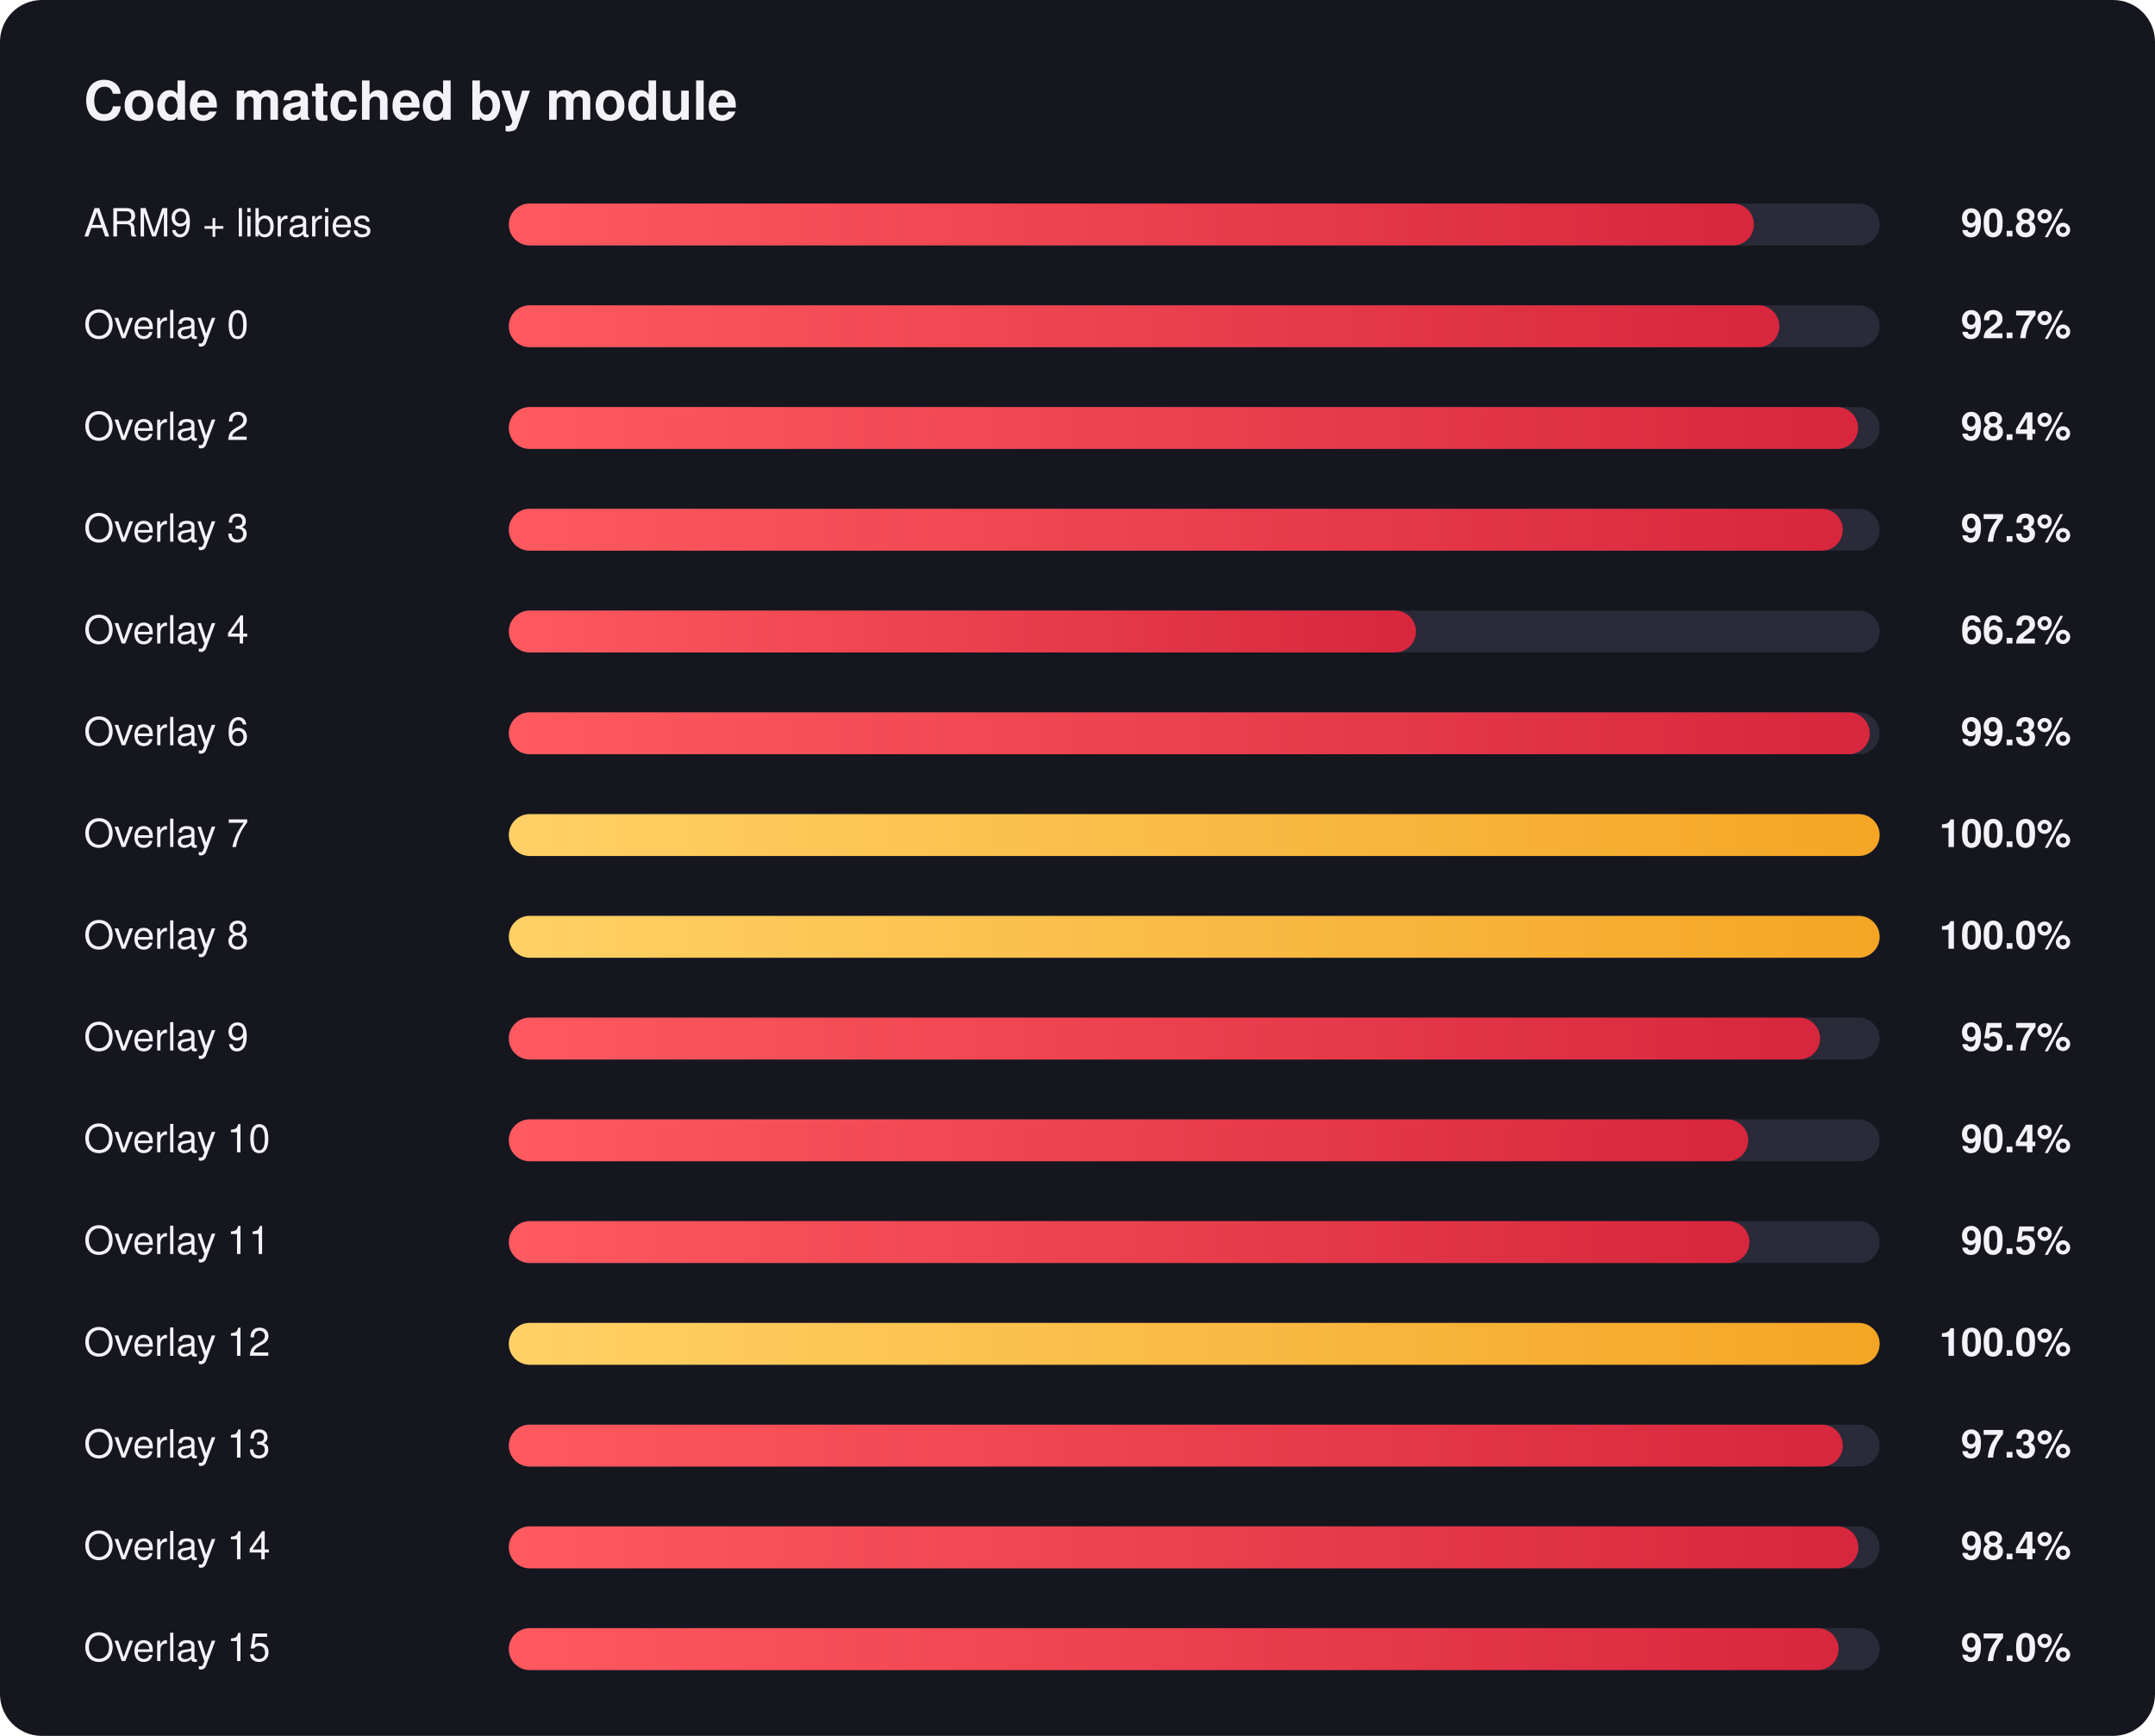
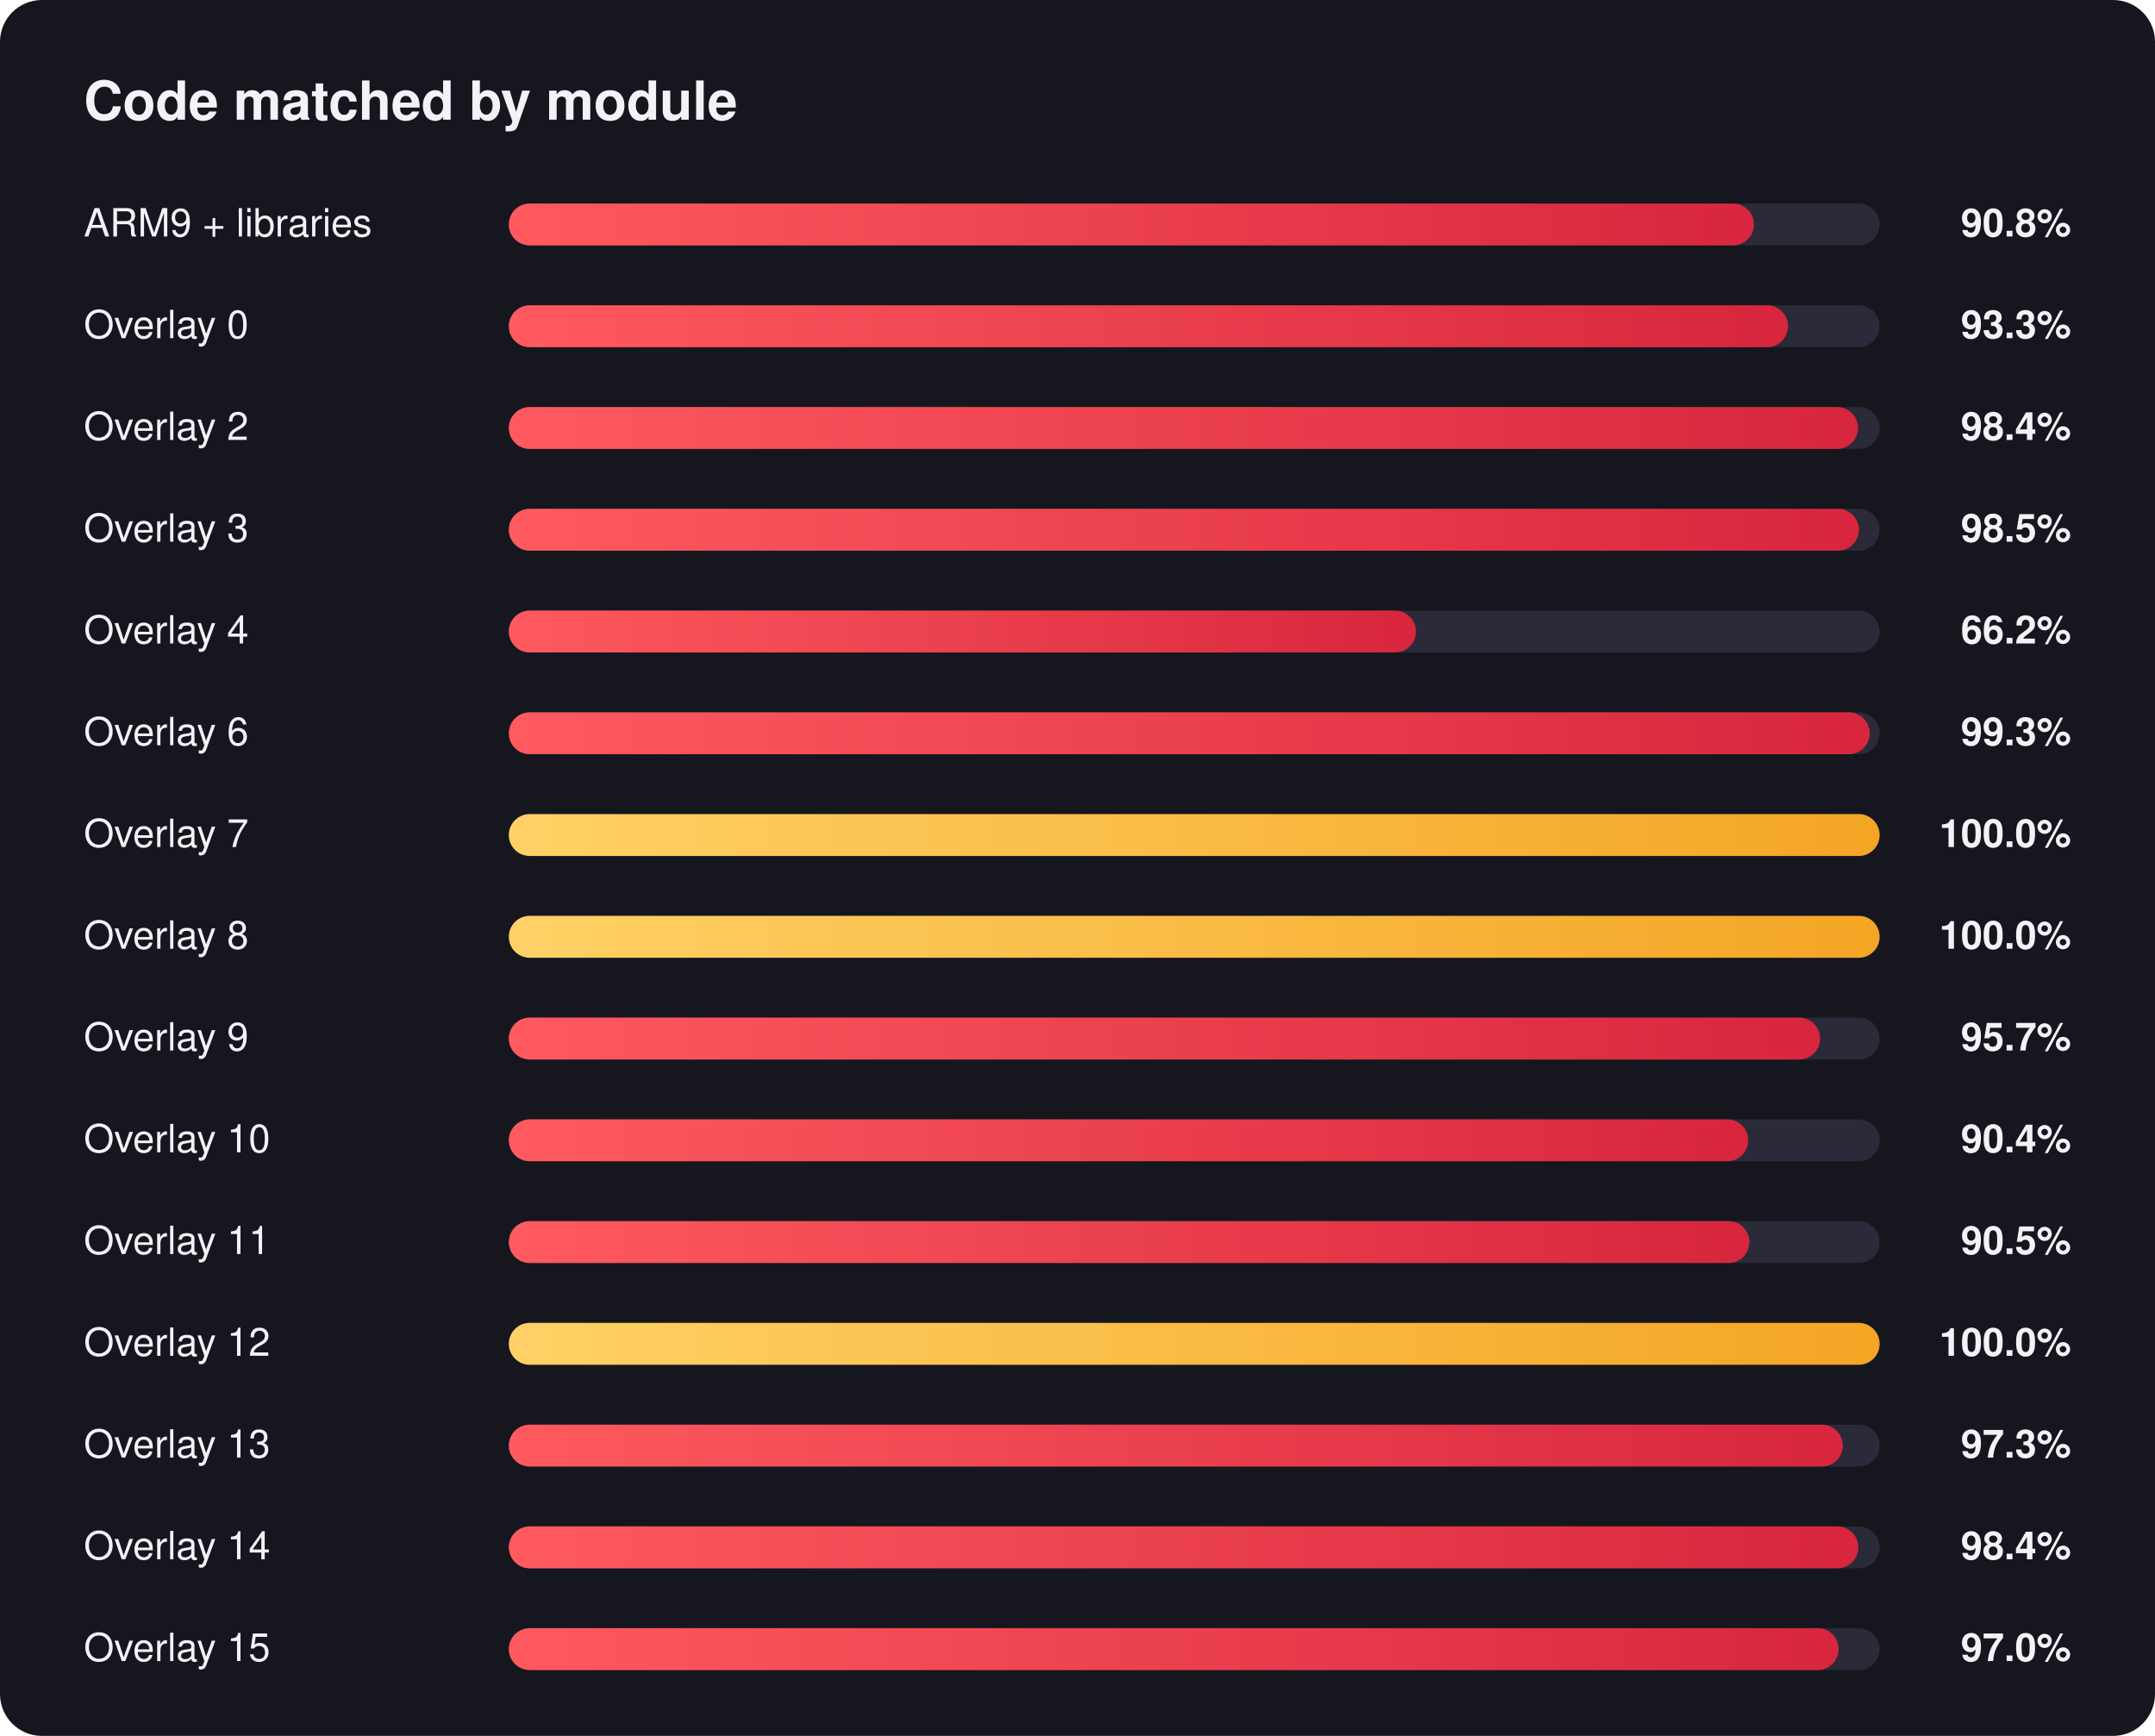
<svg xmlns="http://www.w3.org/2000/svg" width="720" height="580" viewBox="0 0 720 580" font-family="Segoe UI, Helvetica, Arial, sans-serif">
  <defs>
    <linearGradient id="red" x1="0" x2="1" y1="0" y2="0">
      <stop offset="0" stop-color="#ff5a5f" />
      <stop offset="1" stop-color="#d7263d" />
    </linearGradient>
    <linearGradient id="gold" x1="0" x2="1" y1="0" y2="0">
      <stop offset="0" stop-color="#ffd166" />
      <stop offset="1" stop-color="#f4a524" />
    </linearGradient>
  </defs>
  <rect width="720" height="580" rx="14" fill="#16161f" />
  <text x="28" y="40" fill="#f2f2f7" font-size="18" font-weight="700">Code matched by module</text>
  <text x="28" y="79" fill="#f2f2f7" font-size="13">ARM9 + libraries</text>
  <text x="692" y="79" fill="#f2f2f7" font-size="13" font-weight="600" text-anchor="end">90.8%</text>
  <rect x="170" y="68" width="458" height="14" rx="7.0" fill="#2a2a38" />
  <rect x="170" y="68" width="416.0" height="14" rx="7.0" fill="url(#red)" />
  <text x="28" y="113" fill="#f2f2f7" font-size="13">Overlay 0</text>
-   <text x="692" y="113" fill="#f2f2f7" font-size="13" font-weight="600" text-anchor="end">92.7%</text>
+   <text x="692" y="113" fill="#f2f2f7" font-size="13" font-weight="600" text-anchor="end">93.3%</text>
  <rect x="170" y="102" width="458" height="14" rx="7.0" fill="#2a2a38" />
-   <rect x="170" y="102" width="424.5" height="14" rx="7.0" fill="url(#red)" />
+   <rect x="170" y="102" width="427.4" height="14" rx="7.0" fill="url(#red)" />
  <text x="28" y="147" fill="#f2f2f7" font-size="13">Overlay 2</text>
  <text x="692" y="147" fill="#f2f2f7" font-size="13" font-weight="600" text-anchor="end">98.4%</text>
  <rect x="170" y="136" width="458" height="14" rx="7.0" fill="#2a2a38" />
  <rect x="170" y="136" width="450.8" height="14" rx="7.0" fill="url(#red)" />
  <text x="28" y="181" fill="#f2f2f7" font-size="13">Overlay 3</text>
-   <text x="692" y="181" fill="#f2f2f7" font-size="13" font-weight="600" text-anchor="end">97.3%</text>
+   <text x="692" y="181" fill="#f2f2f7" font-size="13" font-weight="600" text-anchor="end">98.5%</text>
  <rect x="170" y="170" width="458" height="14" rx="7.0" fill="#2a2a38" />
-   <rect x="170" y="170" width="445.7" height="14" rx="7.0" fill="url(#red)" />
+   <rect x="170" y="170" width="451.1" height="14" rx="7.0" fill="url(#red)" />
  <text x="28" y="215" fill="#f2f2f7" font-size="13">Overlay 4</text>
  <text x="692" y="215" fill="#f2f2f7" font-size="13" font-weight="600" text-anchor="end">66.2%</text>
  <rect x="170" y="204" width="458" height="14" rx="7.0" fill="#2a2a38" />
  <rect x="170" y="204" width="303.1" height="14" rx="7.0" fill="url(#red)" />
  <text x="28" y="249" fill="#f2f2f7" font-size="13">Overlay 6</text>
  <text x="692" y="249" fill="#f2f2f7" font-size="13" font-weight="600" text-anchor="end">99.3%</text>
  <rect x="170" y="238" width="458" height="14" rx="7.0" fill="#2a2a38" />
  <rect x="170" y="238" width="454.7" height="14" rx="7.0" fill="url(#red)" />
  <text x="28" y="283" fill="#f2f2f7" font-size="13">Overlay 7</text>
  <text x="692" y="283" fill="#f2f2f7" font-size="13" font-weight="600" text-anchor="end">100.0%</text>
  <rect x="170" y="272" width="458" height="14" rx="7.0" fill="#2a2a38" />
  <rect x="170" y="272" width="458.0" height="14" rx="7.0" fill="url(#gold)" />
  <text x="28" y="317" fill="#f2f2f7" font-size="13">Overlay 8</text>
  <text x="692" y="317" fill="#f2f2f7" font-size="13" font-weight="600" text-anchor="end">100.0%</text>
  <rect x="170" y="306" width="458" height="14" rx="7.0" fill="#2a2a38" />
  <rect x="170" y="306" width="458.0" height="14" rx="7.0" fill="url(#gold)" />
  <text x="28" y="351" fill="#f2f2f7" font-size="13">Overlay 9</text>
  <text x="692" y="351" fill="#f2f2f7" font-size="13" font-weight="600" text-anchor="end">95.7%</text>
  <rect x="170" y="340" width="458" height="14" rx="7.0" fill="#2a2a38" />
  <rect x="170" y="340" width="438.1" height="14" rx="7.0" fill="url(#red)" />
  <text x="28" y="385" fill="#f2f2f7" font-size="13">Overlay 10</text>
  <text x="692" y="385" fill="#f2f2f7" font-size="13" font-weight="600" text-anchor="end">90.4%</text>
  <rect x="170" y="374" width="458" height="14" rx="7.0" fill="#2a2a38" />
  <rect x="170" y="374" width="414.1" height="14" rx="7.0" fill="url(#red)" />
  <text x="28" y="419" fill="#f2f2f7" font-size="13">Overlay 11</text>
  <text x="692" y="419" fill="#f2f2f7" font-size="13" font-weight="600" text-anchor="end">90.5%</text>
  <rect x="170" y="408" width="458" height="14" rx="7.0" fill="#2a2a38" />
  <rect x="170" y="408" width="414.5" height="14" rx="7.0" fill="url(#red)" />
  <text x="28" y="453" fill="#f2f2f7" font-size="13">Overlay 12</text>
  <text x="692" y="453" fill="#f2f2f7" font-size="13" font-weight="600" text-anchor="end">100.0%</text>
  <rect x="170" y="442" width="458" height="14" rx="7.0" fill="#2a2a38" />
  <rect x="170" y="442" width="458.0" height="14" rx="7.0" fill="url(#gold)" />
  <text x="28" y="487" fill="#f2f2f7" font-size="13">Overlay 13</text>
  <text x="692" y="487" fill="#f2f2f7" font-size="13" font-weight="600" text-anchor="end">97.3%</text>
  <rect x="170" y="476" width="458" height="14" rx="7.0" fill="#2a2a38" />
  <rect x="170" y="476" width="445.7" height="14" rx="7.0" fill="url(#red)" />
  <text x="28" y="521" fill="#f2f2f7" font-size="13">Overlay 14</text>
  <text x="692" y="521" fill="#f2f2f7" font-size="13" font-weight="600" text-anchor="end">98.4%</text>
  <rect x="170" y="510" width="458" height="14" rx="7.0" fill="#2a2a38" />
  <rect x="170" y="510" width="450.9" height="14" rx="7.0" fill="url(#red)" />
  <text x="28" y="555" fill="#f2f2f7" font-size="13">Overlay 15</text>
  <text x="692" y="555" fill="#f2f2f7" font-size="13" font-weight="600" text-anchor="end">97.0%</text>
  <rect x="170" y="544" width="458" height="14" rx="7.0" fill="#2a2a38" />
  <rect x="170" y="544" width="444.3" height="14" rx="7.0" fill="url(#red)" />
</svg>
